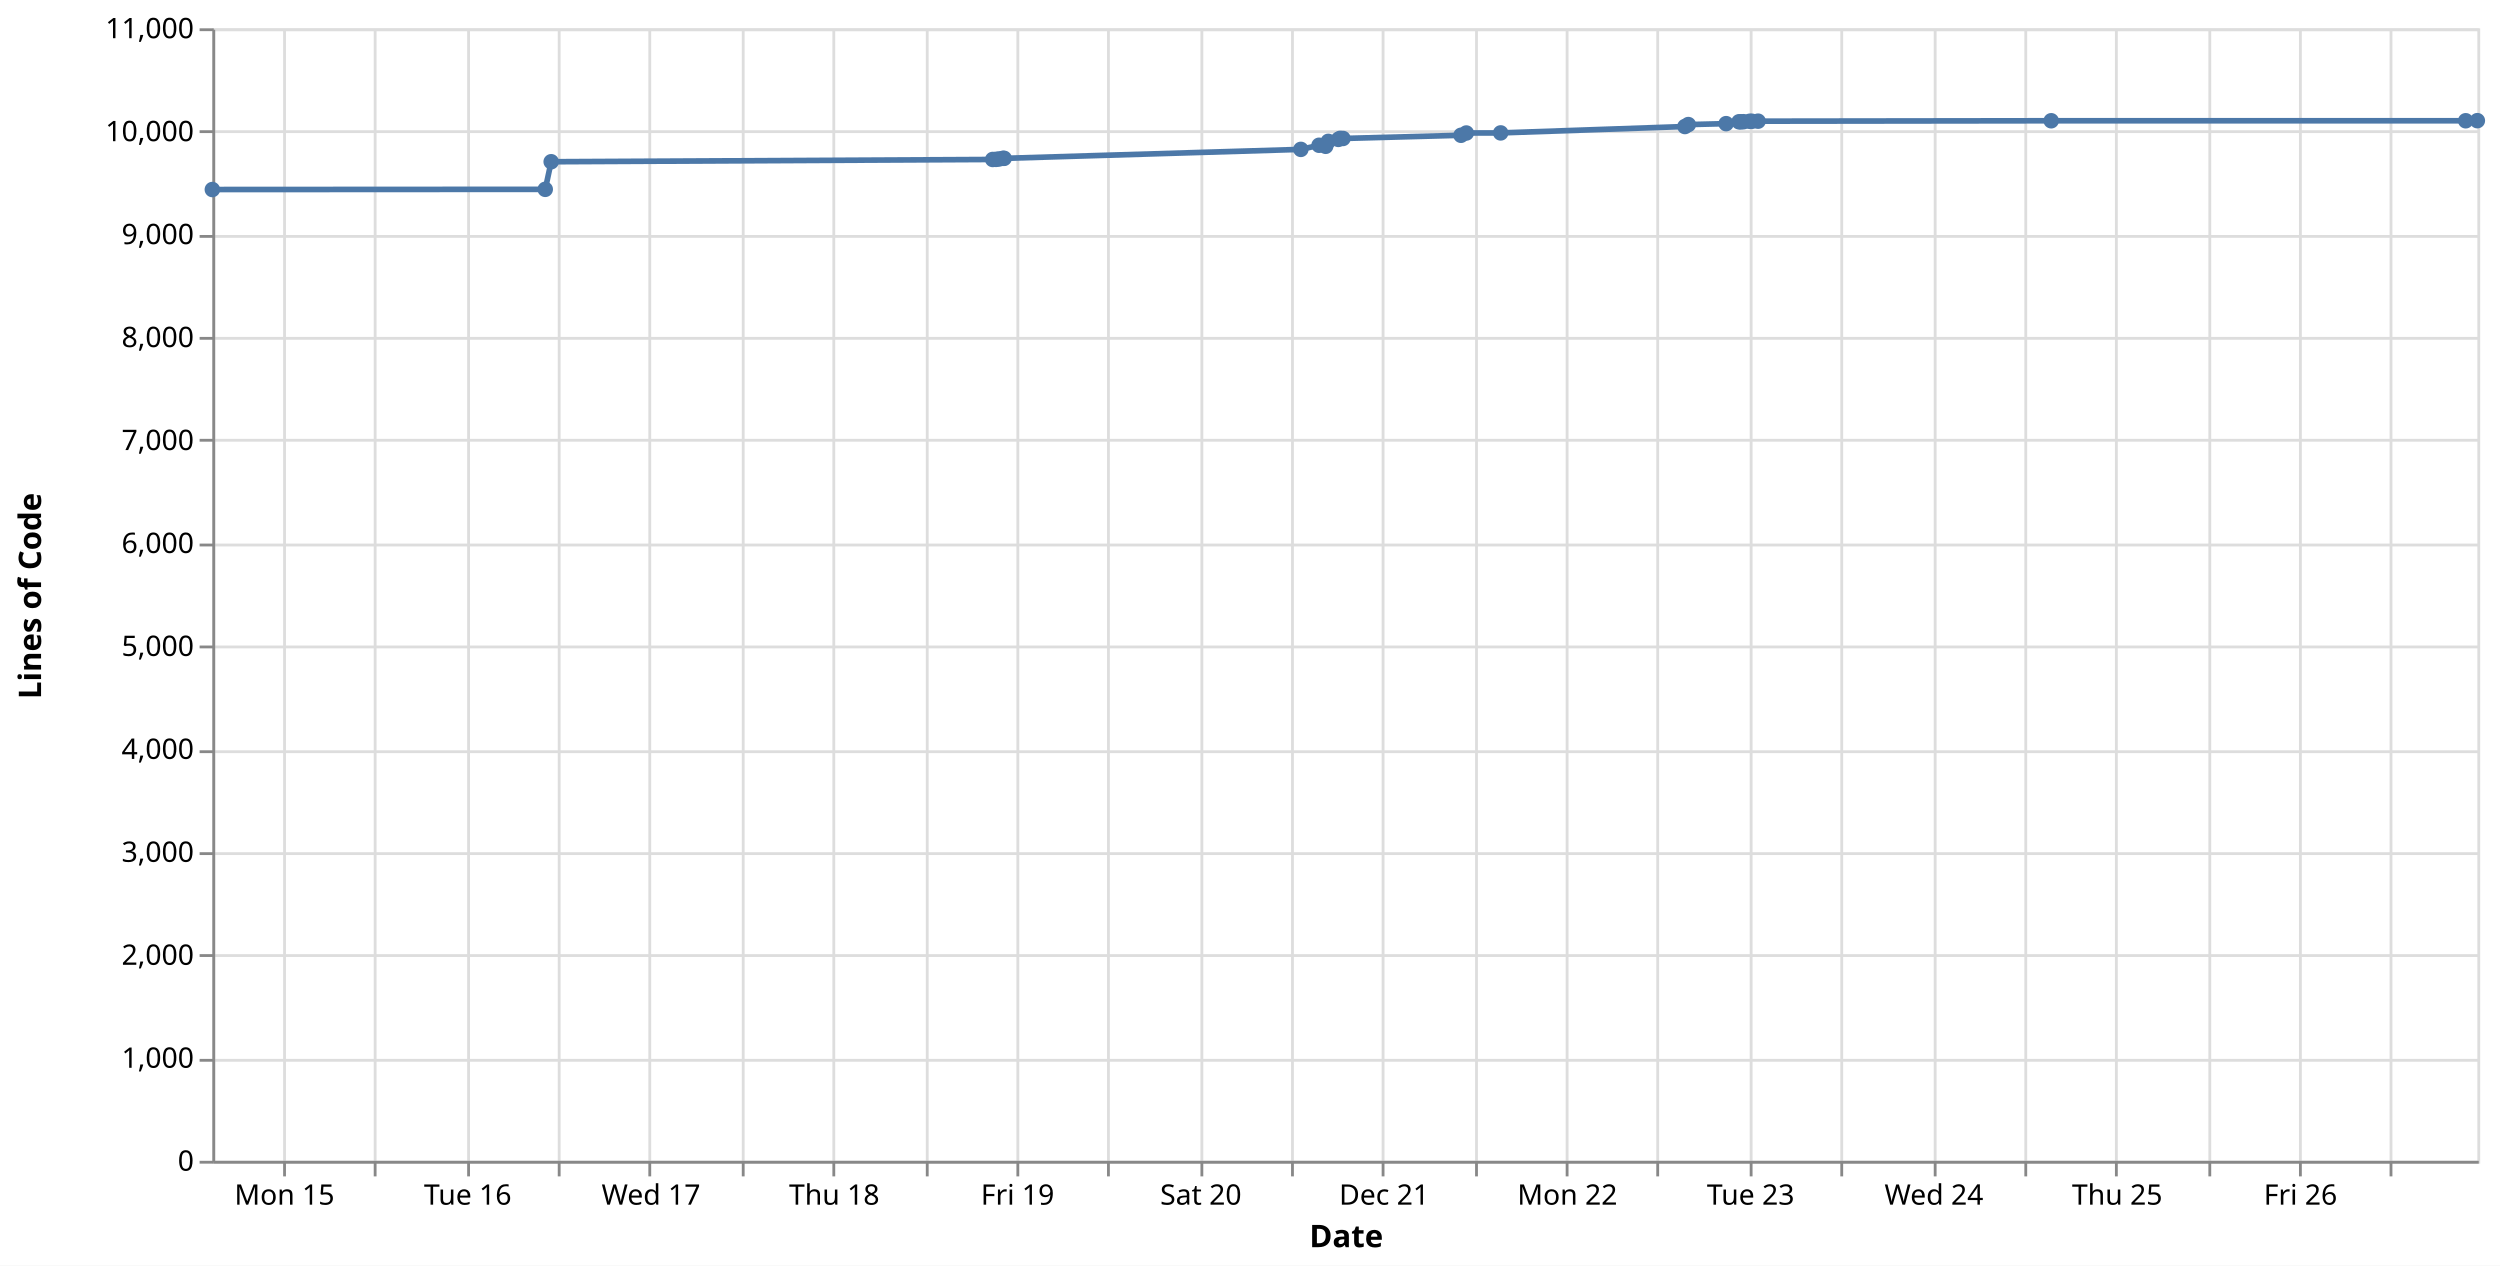
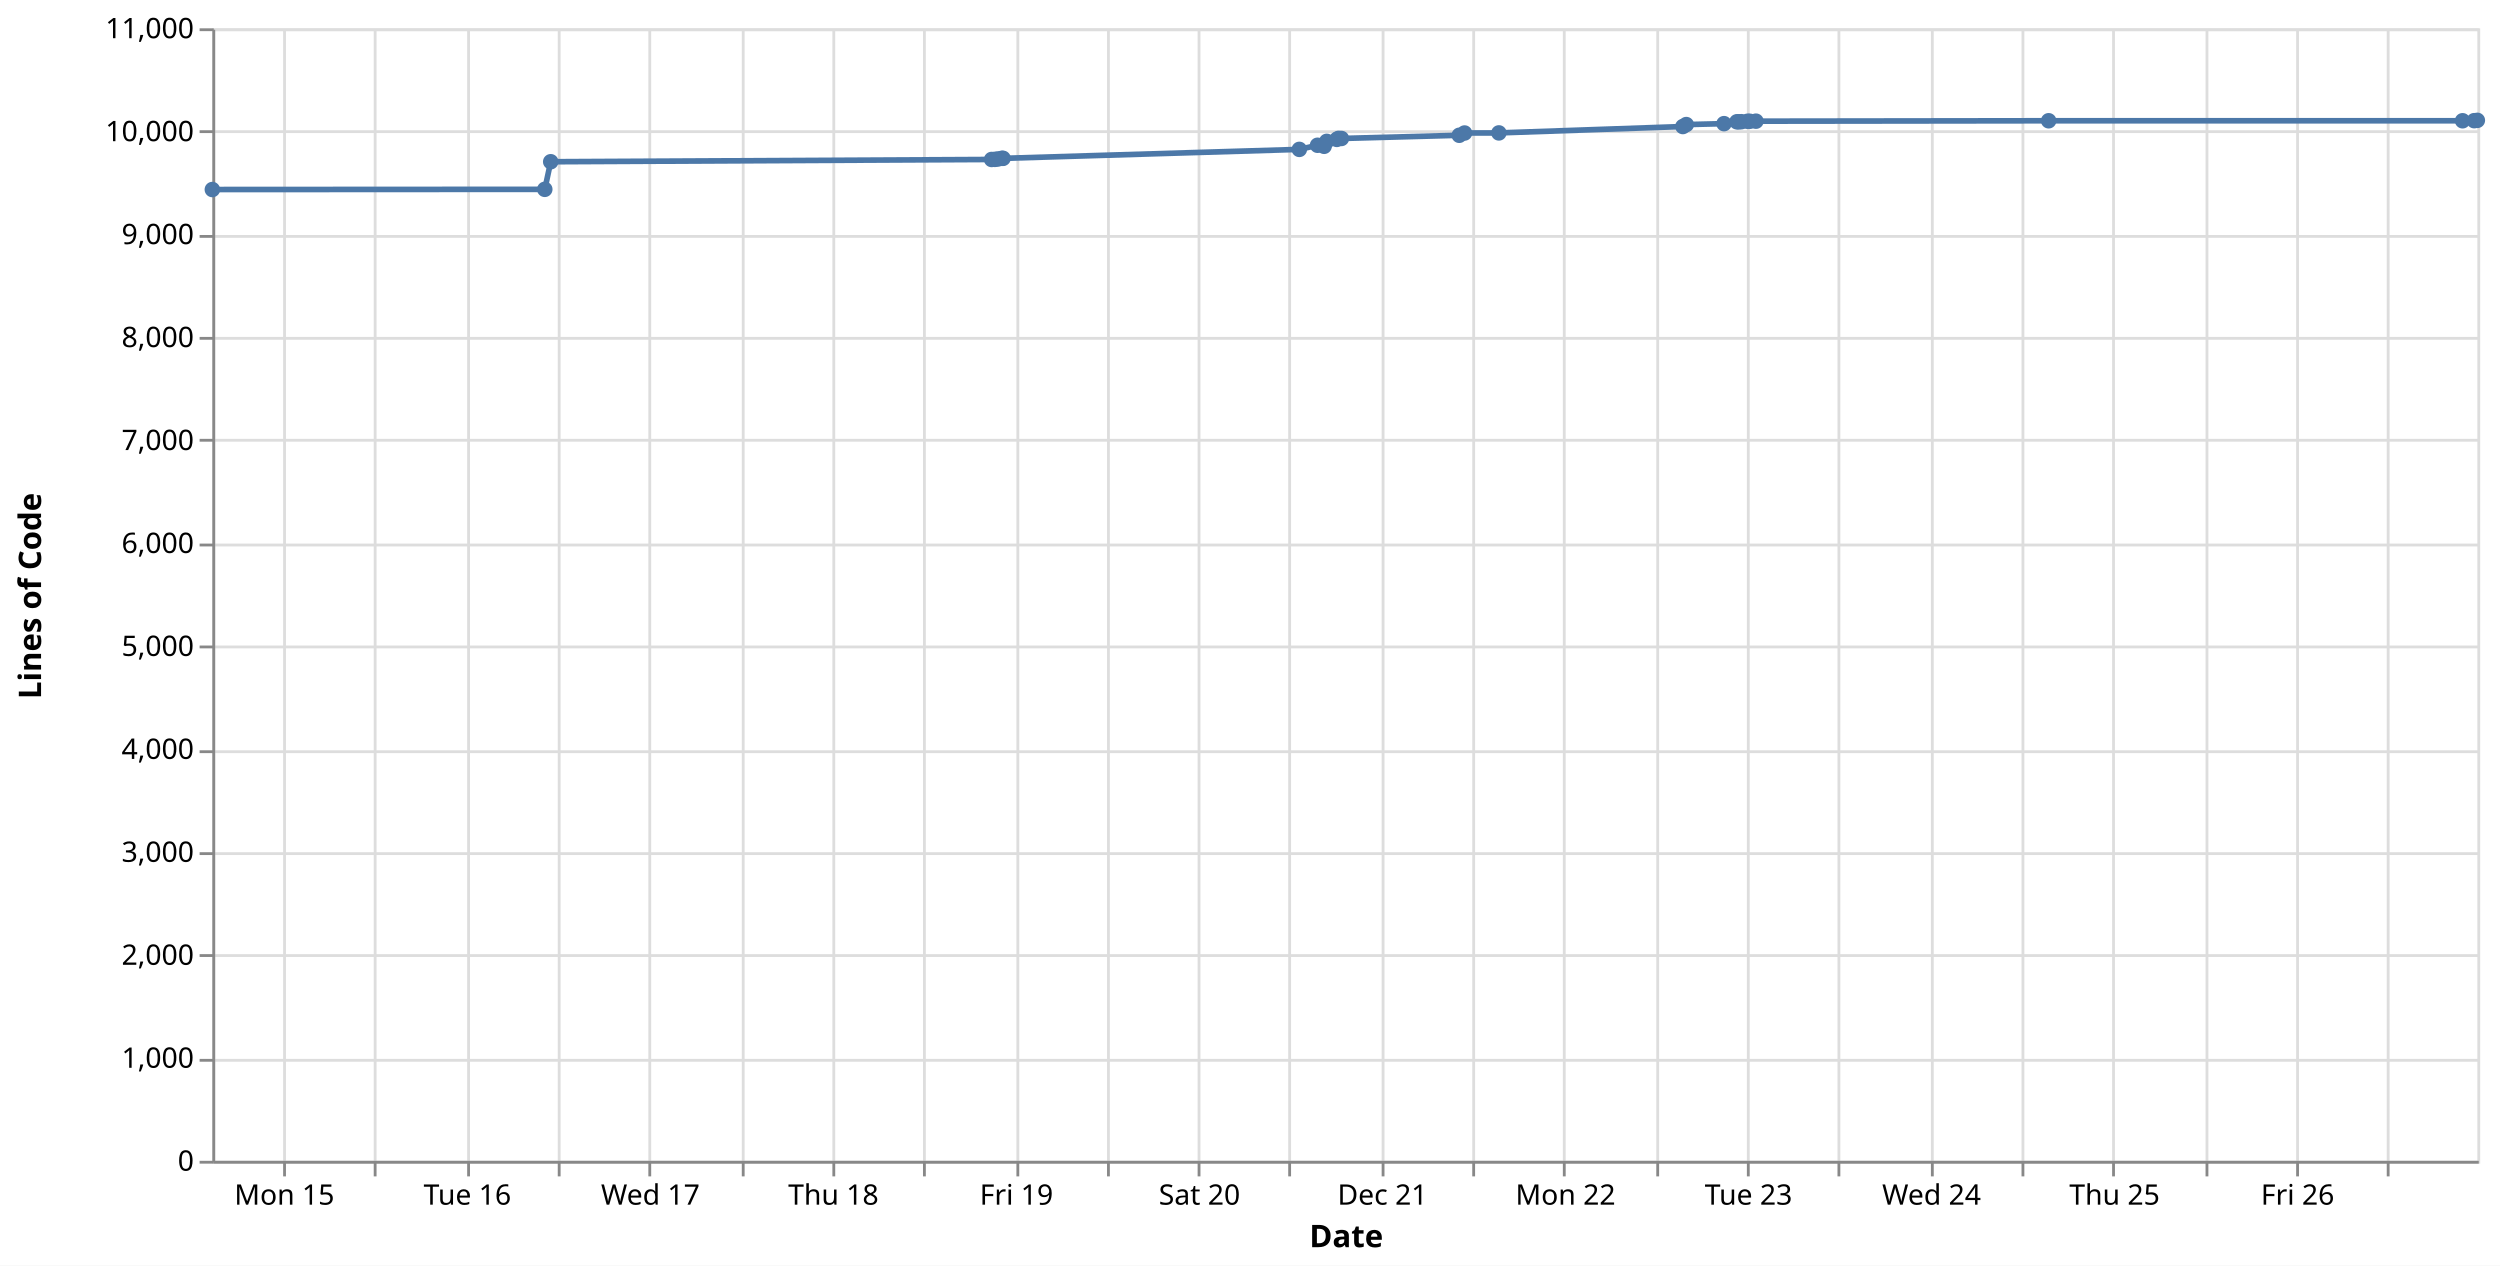
<svg xmlns="http://www.w3.org/2000/svg" version="1.1" class="marks" width="883" height="447" viewBox="0 0 883 447">
  <rect width="883" height="447" fill="white" />
  <g fill="none" stroke-miterlimit="10" transform="translate(75,10)">
    <g class="mark-group role-frame root" role="graphics-object" aria-roledescription="group mark container">
      <g transform="translate(0,0)">
        <path class="background" aria-hidden="true" d="M0.5,0.5h800v400h-800Z" stroke="#ddd" />
        <g>
          <g class="mark-group role-axis" aria-hidden="true">
            <g transform="translate(0.5,400.5)">
              <path class="background" aria-hidden="true" d="M0,0h0v0h0Z" pointer-events="none" />
              <g>
                <g class="mark-rule role-axis-grid" pointer-events="none">
                  <line transform="translate(25,-400)" x2="0" y2="400" stroke="#ddd" stroke-width="1" opacity="1" />
                  <line transform="translate(57,-400)" x2="0" y2="400" stroke="#ddd" stroke-width="1" opacity="1" />
                  <line transform="translate(90,-400)" x2="0" y2="400" stroke="#ddd" stroke-width="1" opacity="1" />
                  <line transform="translate(122,-400)" x2="0" y2="400" stroke="#ddd" stroke-width="1" opacity="1" />
                  <line transform="translate(154,-400)" x2="0" y2="400" stroke="#ddd" stroke-width="1" opacity="1" />
                  <line transform="translate(187,-400)" x2="0" y2="400" stroke="#ddd" stroke-width="1" opacity="1" />
                  <line transform="translate(219,-400)" x2="0" y2="400" stroke="#ddd" stroke-width="1" opacity="1" />
-                   <line transform="translate(252,-400)" x2="0" y2="400" stroke="#ddd" stroke-width="1" opacity="1" />
+                   <line transform="translate(251,-400)" x2="0" y2="400" stroke="#ddd" stroke-width="1" opacity="1" />
                  <line transform="translate(284,-400)" x2="0" y2="400" stroke="#ddd" stroke-width="1" opacity="1" />
                  <line transform="translate(316,-400)" x2="0" y2="400" stroke="#ddd" stroke-width="1" opacity="1" />
-                   <line transform="translate(349,-400)" x2="0" y2="400" stroke="#ddd" stroke-width="1" opacity="1" />
-                   <line transform="translate(381,-400)" x2="0" y2="400" stroke="#ddd" stroke-width="1" opacity="1" />
+                   <line transform="translate(348,-400)" x2="0" y2="400" stroke="#ddd" stroke-width="1" opacity="1" />
+                   <line transform="translate(380,-400)" x2="0" y2="400" stroke="#ddd" stroke-width="1" opacity="1" />
                  <line transform="translate(413,-400)" x2="0" y2="400" stroke="#ddd" stroke-width="1" opacity="1" />
-                   <line transform="translate(446,-400)" x2="0" y2="400" stroke="#ddd" stroke-width="1" opacity="1" />
-                   <line transform="translate(478,-400)" x2="0" y2="400" stroke="#ddd" stroke-width="1" opacity="1" />
+                   <line transform="translate(445,-400)" x2="0" y2="400" stroke="#ddd" stroke-width="1" opacity="1" />
+                   <line transform="translate(477,-400)" x2="0" y2="400" stroke="#ddd" stroke-width="1" opacity="1" />
                  <line transform="translate(510,-400)" x2="0" y2="400" stroke="#ddd" stroke-width="1" opacity="1" />
-                   <line transform="translate(543,-400)" x2="0" y2="400" stroke="#ddd" stroke-width="1" opacity="1" />
-                   <line transform="translate(575,-400)" x2="0" y2="400" stroke="#ddd" stroke-width="1" opacity="1" />
-                   <line transform="translate(608,-400)" x2="0" y2="400" stroke="#ddd" stroke-width="1" opacity="1" />
-                   <line transform="translate(640,-400)" x2="0" y2="400" stroke="#ddd" stroke-width="1" opacity="1" />
-                   <line transform="translate(672,-400)" x2="0" y2="400" stroke="#ddd" stroke-width="1" opacity="1" />
-                   <line transform="translate(705,-400)" x2="0" y2="400" stroke="#ddd" stroke-width="1" opacity="1" />
-                   <line transform="translate(737,-400)" x2="0" y2="400" stroke="#ddd" stroke-width="1" opacity="1" />
-                   <line transform="translate(769,-400)" x2="0" y2="400" stroke="#ddd" stroke-width="1" opacity="1" />
+                   <line transform="translate(542,-400)" x2="0" y2="400" stroke="#ddd" stroke-width="1" opacity="1" />
+                   <line transform="translate(574,-400)" x2="0" y2="400" stroke="#ddd" stroke-width="1" opacity="1" />
+                   <line transform="translate(607,-400)" x2="0" y2="400" stroke="#ddd" stroke-width="1" opacity="1" />
+                   <line transform="translate(639,-400)" x2="0" y2="400" stroke="#ddd" stroke-width="1" opacity="1" />
+                   <line transform="translate(671,-400)" x2="0" y2="400" stroke="#ddd" stroke-width="1" opacity="1" />
+                   <line transform="translate(704,-400)" x2="0" y2="400" stroke="#ddd" stroke-width="1" opacity="1" />
+                   <line transform="translate(736,-400)" x2="0" y2="400" stroke="#ddd" stroke-width="1" opacity="1" />
+                   <line transform="translate(768,-400)" x2="0" y2="400" stroke="#ddd" stroke-width="1" opacity="1" />
                </g>
              </g>
              <path class="foreground" aria-hidden="true" d="" pointer-events="none" display="none" />
            </g>
          </g>
          <g class="mark-group role-axis" aria-hidden="true">
            <g transform="translate(0.5,0.5)">
              <path class="background" aria-hidden="true" d="M0,0h0v0h0Z" pointer-events="none" />
              <g>
                <g class="mark-rule role-axis-grid" pointer-events="none">
                  <line transform="translate(0,400)" x2="800" y2="0" stroke="#ddd" stroke-width="1" opacity="1" />
                  <line transform="translate(0,364)" x2="800" y2="0" stroke="#ddd" stroke-width="1" opacity="1" />
                  <line transform="translate(0,327)" x2="800" y2="0" stroke="#ddd" stroke-width="1" opacity="1" />
                  <line transform="translate(0,291)" x2="800" y2="0" stroke="#ddd" stroke-width="1" opacity="1" />
                  <line transform="translate(0,255)" x2="800" y2="0" stroke="#ddd" stroke-width="1" opacity="1" />
                  <line transform="translate(0,218)" x2="800" y2="0" stroke="#ddd" stroke-width="1" opacity="1" />
                  <line transform="translate(0,182)" x2="800" y2="0" stroke="#ddd" stroke-width="1" opacity="1" />
                  <line transform="translate(0,145)" x2="800" y2="0" stroke="#ddd" stroke-width="1" opacity="1" />
                  <line transform="translate(0,109)" x2="800" y2="0" stroke="#ddd" stroke-width="1" opacity="1" />
                  <line transform="translate(0,73)" x2="800" y2="0" stroke="#ddd" stroke-width="1" opacity="1" />
                  <line transform="translate(0,36)" x2="800" y2="0" stroke="#ddd" stroke-width="1" opacity="1" />
                  <line transform="translate(0,0)" x2="800" y2="0" stroke="#ddd" stroke-width="1" opacity="1" />
                </g>
              </g>
              <path class="foreground" aria-hidden="true" d="" pointer-events="none" display="none" />
            </g>
          </g>
-           <g class="mark-group role-axis" role="graphics-symbol" aria-roledescription="axis" aria-label="X-axis titled 'Date' for a time scale with values from Sunday, 14 December 2025, 2:44:26 PM to Friday, 26 December 2025, 11:20:47 PM">
+           <g class="mark-group role-axis" role="graphics-symbol" aria-roledescription="axis" aria-label="X-axis titled 'Date' for a time scale with values from Sunday, 14 December 2025, 2:44:26 PM to Friday, 26 December 2025, 11:45:29 PM">
            <g transform="translate(0.5,400.5)">
              <path class="background" aria-hidden="true" d="M0,0h0v0h0Z" pointer-events="none" />
              <g>
                <g class="mark-rule role-axis-tick" pointer-events="none">
                  <line transform="translate(25,0)" x2="0" y2="5" stroke="#888" stroke-width="1" opacity="1" />
                  <line transform="translate(57,0)" x2="0" y2="5" stroke="#888" stroke-width="1" opacity="1" />
                  <line transform="translate(90,0)" x2="0" y2="5" stroke="#888" stroke-width="1" opacity="1" />
                  <line transform="translate(122,0)" x2="0" y2="5" stroke="#888" stroke-width="1" opacity="1" />
                  <line transform="translate(154,0)" x2="0" y2="5" stroke="#888" stroke-width="1" opacity="1" />
                  <line transform="translate(187,0)" x2="0" y2="5" stroke="#888" stroke-width="1" opacity="1" />
                  <line transform="translate(219,0)" x2="0" y2="5" stroke="#888" stroke-width="1" opacity="1" />
-                   <line transform="translate(252,0)" x2="0" y2="5" stroke="#888" stroke-width="1" opacity="1" />
+                   <line transform="translate(251,0)" x2="0" y2="5" stroke="#888" stroke-width="1" opacity="1" />
                  <line transform="translate(284,0)" x2="0" y2="5" stroke="#888" stroke-width="1" opacity="1" />
                  <line transform="translate(316,0)" x2="0" y2="5" stroke="#888" stroke-width="1" opacity="1" />
-                   <line transform="translate(349,0)" x2="0" y2="5" stroke="#888" stroke-width="1" opacity="1" />
-                   <line transform="translate(381,0)" x2="0" y2="5" stroke="#888" stroke-width="1" opacity="1" />
+                   <line transform="translate(348,0)" x2="0" y2="5" stroke="#888" stroke-width="1" opacity="1" />
+                   <line transform="translate(380,0)" x2="0" y2="5" stroke="#888" stroke-width="1" opacity="1" />
                  <line transform="translate(413,0)" x2="0" y2="5" stroke="#888" stroke-width="1" opacity="1" />
-                   <line transform="translate(446,0)" x2="0" y2="5" stroke="#888" stroke-width="1" opacity="1" />
-                   <line transform="translate(478,0)" x2="0" y2="5" stroke="#888" stroke-width="1" opacity="1" />
+                   <line transform="translate(445,0)" x2="0" y2="5" stroke="#888" stroke-width="1" opacity="1" />
+                   <line transform="translate(477,0)" x2="0" y2="5" stroke="#888" stroke-width="1" opacity="1" />
                  <line transform="translate(510,0)" x2="0" y2="5" stroke="#888" stroke-width="1" opacity="1" />
-                   <line transform="translate(543,0)" x2="0" y2="5" stroke="#888" stroke-width="1" opacity="1" />
-                   <line transform="translate(575,0)" x2="0" y2="5" stroke="#888" stroke-width="1" opacity="1" />
-                   <line transform="translate(608,0)" x2="0" y2="5" stroke="#888" stroke-width="1" opacity="1" />
-                   <line transform="translate(640,0)" x2="0" y2="5" stroke="#888" stroke-width="1" opacity="1" />
-                   <line transform="translate(672,0)" x2="0" y2="5" stroke="#888" stroke-width="1" opacity="1" />
-                   <line transform="translate(705,0)" x2="0" y2="5" stroke="#888" stroke-width="1" opacity="1" />
-                   <line transform="translate(737,0)" x2="0" y2="5" stroke="#888" stroke-width="1" opacity="1" />
-                   <line transform="translate(769,0)" x2="0" y2="5" stroke="#888" stroke-width="1" opacity="1" />
+                   <line transform="translate(542,0)" x2="0" y2="5" stroke="#888" stroke-width="1" opacity="1" />
+                   <line transform="translate(574,0)" x2="0" y2="5" stroke="#888" stroke-width="1" opacity="1" />
+                   <line transform="translate(607,0)" x2="0" y2="5" stroke="#888" stroke-width="1" opacity="1" />
+                   <line transform="translate(639,0)" x2="0" y2="5" stroke="#888" stroke-width="1" opacity="1" />
+                   <line transform="translate(671,0)" x2="0" y2="5" stroke="#888" stroke-width="1" opacity="1" />
+                   <line transform="translate(704,0)" x2="0" y2="5" stroke="#888" stroke-width="1" opacity="1" />
+                   <line transform="translate(736,0)" x2="0" y2="5" stroke="#888" stroke-width="1" opacity="1" />
+                   <line transform="translate(768,0)" x2="0" y2="5" stroke="#888" stroke-width="1" opacity="1" />
                </g>
                <g class="mark-text role-axis-label" pointer-events="none">
-                   <text text-anchor="middle" transform="translate(24.97441,15)" font-family="sans-serif" font-size="10px" fill="#000" opacity="1">Mon 15</text>
-                   <text text-anchor="middle" transform="translate(57.3406,15)" font-family="sans-serif" font-size="10px" fill="#000" opacity="0">12 PM</text>
-                   <text text-anchor="middle" transform="translate(89.70678,15)" font-family="sans-serif" font-size="10px" fill="#000" opacity="1">Tue 16</text>
-                   <text text-anchor="middle" transform="translate(122.073,15)" font-family="sans-serif" font-size="10px" fill="#000" opacity="0">12 PM</text>
-                   <text text-anchor="middle" transform="translate(154.4392,15)" font-family="sans-serif" font-size="10px" fill="#000" opacity="1">Wed 17</text>
-                   <text text-anchor="middle" transform="translate(186.8053,15)" font-family="sans-serif" font-size="10px" fill="#000" opacity="0">12 PM</text>
-                   <text text-anchor="middle" transform="translate(219.1715,15)" font-family="sans-serif" font-size="10px" fill="#000" opacity="1">Thu 18</text>
-                   <text text-anchor="middle" transform="translate(251.5377,15)" font-family="sans-serif" font-size="10px" fill="#000" opacity="0">12 PM</text>
-                   <text text-anchor="middle" transform="translate(283.9039,15)" font-family="sans-serif" font-size="10px" fill="#000" opacity="1">Fri 19</text>
-                   <text text-anchor="middle" transform="translate(316.2701,15)" font-family="sans-serif" font-size="10px" fill="#000" opacity="0">12 PM</text>
-                   <text text-anchor="middle" transform="translate(348.6363,15)" font-family="sans-serif" font-size="10px" fill="#000" opacity="1">Sat 20</text>
-                   <text text-anchor="middle" transform="translate(381.0025,15)" font-family="sans-serif" font-size="10px" fill="#000" opacity="0">12 PM</text>
-                   <text text-anchor="middle" transform="translate(413.3687,15)" font-family="sans-serif" font-size="10px" fill="#000" opacity="1">Dec 21</text>
-                   <text text-anchor="middle" transform="translate(445.7348,15)" font-family="sans-serif" font-size="10px" fill="#000" opacity="0">12 PM</text>
-                   <text text-anchor="middle" transform="translate(478.101,15)" font-family="sans-serif" font-size="10px" fill="#000" opacity="1">Mon 22</text>
-                   <text text-anchor="middle" transform="translate(510.4672,15)" font-family="sans-serif" font-size="10px" fill="#000" opacity="0">12 PM</text>
-                   <text text-anchor="middle" transform="translate(542.8334,15)" font-family="sans-serif" font-size="10px" fill="#000" opacity="1">Tue 23</text>
-                   <text text-anchor="middle" transform="translate(575.1996,15)" font-family="sans-serif" font-size="10px" fill="#000" opacity="0">12 PM</text>
-                   <text text-anchor="middle" transform="translate(607.5658,15)" font-family="sans-serif" font-size="10px" fill="#000" opacity="1">Wed 24</text>
-                   <text text-anchor="middle" transform="translate(639.932,15)" font-family="sans-serif" font-size="10px" fill="#000" opacity="0">12 PM</text>
-                   <text text-anchor="middle" transform="translate(672.2982,15)" font-family="sans-serif" font-size="10px" fill="#000" opacity="1">Thu 25</text>
-                   <text text-anchor="middle" transform="translate(704.6643,15)" font-family="sans-serif" font-size="10px" fill="#000" opacity="0">12 PM</text>
-                   <text text-anchor="middle" transform="translate(737.0305,15)" font-family="sans-serif" font-size="10px" fill="#000" opacity="1">Fri 26</text>
-                   <text text-anchor="middle" transform="translate(769.3967,15)" font-family="sans-serif" font-size="10px" fill="#000" opacity="0">12 PM</text>
+                   <text text-anchor="middle" transform="translate(24.93979,15)" font-family="sans-serif" font-size="10px" fill="#000" opacity="1">Mon 15</text>
+                   <text text-anchor="middle" transform="translate(57.26112,15)" font-family="sans-serif" font-size="10px" fill="#000" opacity="0">12 PM</text>
+                   <text text-anchor="middle" transform="translate(89.58245,15)" font-family="sans-serif" font-size="10px" fill="#000" opacity="1">Tue 16</text>
+                   <text text-anchor="middle" transform="translate(121.9038,15)" font-family="sans-serif" font-size="10px" fill="#000" opacity="0">12 PM</text>
+                   <text text-anchor="middle" transform="translate(154.2251,15)" font-family="sans-serif" font-size="10px" fill="#000" opacity="1">Wed 17</text>
+                   <text text-anchor="middle" transform="translate(186.5464,15)" font-family="sans-serif" font-size="10px" fill="#000" opacity="0">12 PM</text>
+                   <text text-anchor="middle" transform="translate(218.8678,15)" font-family="sans-serif" font-size="10px" fill="#000" opacity="1">Thu 18</text>
+                   <text text-anchor="middle" transform="translate(251.1891,15)" font-family="sans-serif" font-size="10px" fill="#000" opacity="0">12 PM</text>
+                   <text text-anchor="middle" transform="translate(283.5104,15)" font-family="sans-serif" font-size="10px" fill="#000" opacity="1">Fri 19</text>
+                   <text text-anchor="middle" transform="translate(315.8317,15)" font-family="sans-serif" font-size="10px" fill="#000" opacity="0">12 PM</text>
+                   <text text-anchor="middle" transform="translate(348.1531,15)" font-family="sans-serif" font-size="10px" fill="#000" opacity="1">Sat 20</text>
+                   <text text-anchor="middle" transform="translate(380.4744,15)" font-family="sans-serif" font-size="10px" fill="#000" opacity="0">12 PM</text>
+                   <text text-anchor="middle" transform="translate(412.7957,15)" font-family="sans-serif" font-size="10px" fill="#000" opacity="1">Dec 21</text>
+                   <text text-anchor="middle" transform="translate(445.1171,15)" font-family="sans-serif" font-size="10px" fill="#000" opacity="0">12 PM</text>
+                   <text text-anchor="middle" transform="translate(477.4384,15)" font-family="sans-serif" font-size="10px" fill="#000" opacity="1">Mon 22</text>
+                   <text text-anchor="middle" transform="translate(509.7597,15)" font-family="sans-serif" font-size="10px" fill="#000" opacity="0">12 PM</text>
+                   <text text-anchor="middle" transform="translate(542.081,15)" font-family="sans-serif" font-size="10px" fill="#000" opacity="1">Tue 23</text>
+                   <text text-anchor="middle" transform="translate(574.4024,15)" font-family="sans-serif" font-size="10px" fill="#000" opacity="0">12 PM</text>
+                   <text text-anchor="middle" transform="translate(606.7237,15)" font-family="sans-serif" font-size="10px" fill="#000" opacity="1">Wed 24</text>
+                   <text text-anchor="middle" transform="translate(639.045,15)" font-family="sans-serif" font-size="10px" fill="#000" opacity="0">12 PM</text>
+                   <text text-anchor="middle" transform="translate(671.3664,15)" font-family="sans-serif" font-size="10px" fill="#000" opacity="1">Thu 25</text>
+                   <text text-anchor="middle" transform="translate(703.6877,15)" font-family="sans-serif" font-size="10px" fill="#000" opacity="0">12 PM</text>
+                   <text text-anchor="middle" transform="translate(736.009,15)" font-family="sans-serif" font-size="10px" fill="#000" opacity="1">Fri 26</text>
+                   <text text-anchor="middle" transform="translate(768.3303,15)" font-family="sans-serif" font-size="10px" fill="#000" opacity="0">12 PM</text>
                </g>
                <g class="mark-rule role-axis-domain" pointer-events="none">
                  <line transform="translate(0,0)" x2="800" y2="0" stroke="#888" stroke-width="1" opacity="1" />
                </g>
                <g class="mark-text role-axis-title" pointer-events="none">
                  <text text-anchor="middle" transform="translate(400,30)" font-family="sans-serif" font-size="11px" font-weight="bold" fill="#000" opacity="1">Date</text>
                </g>
              </g>
              <path class="foreground" aria-hidden="true" d="" pointer-events="none" display="none" />
            </g>
          </g>
          <g class="mark-group role-axis" role="graphics-symbol" aria-roledescription="axis" aria-label="Y-axis titled 'Lines of Code' for a linear scale with values from 0 to 11,000">
            <g transform="translate(0.5,0.5)">
              <path class="background" aria-hidden="true" d="M0,0h0v0h0Z" pointer-events="none" />
              <g>
                <g class="mark-rule role-axis-tick" pointer-events="none">
                  <line transform="translate(0,400)" x2="-5" y2="0" stroke="#888" stroke-width="1" opacity="1" />
                  <line transform="translate(0,364)" x2="-5" y2="0" stroke="#888" stroke-width="1" opacity="1" />
                  <line transform="translate(0,327)" x2="-5" y2="0" stroke="#888" stroke-width="1" opacity="1" />
                  <line transform="translate(0,291)" x2="-5" y2="0" stroke="#888" stroke-width="1" opacity="1" />
                  <line transform="translate(0,255)" x2="-5" y2="0" stroke="#888" stroke-width="1" opacity="1" />
                  <line transform="translate(0,218)" x2="-5" y2="0" stroke="#888" stroke-width="1" opacity="1" />
                  <line transform="translate(0,182)" x2="-5" y2="0" stroke="#888" stroke-width="1" opacity="1" />
                  <line transform="translate(0,145)" x2="-5" y2="0" stroke="#888" stroke-width="1" opacity="1" />
                  <line transform="translate(0,109)" x2="-5" y2="0" stroke="#888" stroke-width="1" opacity="1" />
                  <line transform="translate(0,73)" x2="-5" y2="0" stroke="#888" stroke-width="1" opacity="1" />
                  <line transform="translate(0,36)" x2="-5" y2="0" stroke="#888" stroke-width="1" opacity="1" />
                  <line transform="translate(0,0)" x2="-5" y2="0" stroke="#888" stroke-width="1" opacity="1" />
                </g>
                <g class="mark-text role-axis-label" pointer-events="none">
                  <text text-anchor="end" transform="translate(-7,403)" font-family="sans-serif" font-size="10px" fill="#000" opacity="1">0</text>
                  <text text-anchor="end" transform="translate(-7,366.6364)" font-family="sans-serif" font-size="10px" fill="#000" opacity="1">1,000</text>
                  <text text-anchor="end" transform="translate(-7,330.2727)" font-family="sans-serif" font-size="10px" fill="#000" opacity="1">2,000</text>
                  <text text-anchor="end" transform="translate(-7,293.9091)" font-family="sans-serif" font-size="10px" fill="#000" opacity="1">3,000</text>
                  <text text-anchor="end" transform="translate(-7,257.5455)" font-family="sans-serif" font-size="10px" fill="#000" opacity="1">4,000</text>
                  <text text-anchor="end" transform="translate(-7,221.1818)" font-family="sans-serif" font-size="10px" fill="#000" opacity="1">5,000</text>
                  <text text-anchor="end" transform="translate(-7,184.8182)" font-family="sans-serif" font-size="10px" fill="#000" opacity="1">6,000</text>
                  <text text-anchor="end" transform="translate(-7,148.4545)" font-family="sans-serif" font-size="10px" fill="#000" opacity="1">7,000</text>
                  <text text-anchor="end" transform="translate(-7,112.0909)" font-family="sans-serif" font-size="10px" fill="#000" opacity="1">8,000</text>
                  <text text-anchor="end" transform="translate(-7,75.72727)" font-family="sans-serif" font-size="10px" fill="#000" opacity="1">9,000</text>
                  <text text-anchor="end" transform="translate(-7,39.36364)" font-family="sans-serif" font-size="10px" fill="#000" opacity="1">10,000</text>
                  <text text-anchor="end" transform="translate(-7,3)" font-family="sans-serif" font-size="10px" fill="#000" opacity="1">11,000</text>
                </g>
                <g class="mark-rule role-axis-domain" pointer-events="none">
                  <line transform="translate(0,400)" x2="0" y2="-400" stroke="#888" stroke-width="1" opacity="1" />
                </g>
                <g class="mark-text role-axis-title" pointer-events="none">
                  <text text-anchor="middle" transform="translate(-59,200) rotate(-90) translate(0,-2)" font-family="sans-serif" font-size="11px" font-weight="bold" fill="#000" opacity="1">Lines of Code</text>
                </g>
              </g>
              <path class="foreground" aria-hidden="true" d="" pointer-events="none" display="none" />
            </g>
          </g>
          <g class="mark-line role-mark layer_0_marks" role="graphics-object" aria-roledescription="line mark container">
-             <path aria-label="Date: Dec 14, 2025; Lines of Code: 9434; Version: v4.0.89; LinesOfCode: 9434; Timestamp: Dec 14, 2025" role="graphics-symbol" aria-roledescription="line mark" d="M0,56.945L117.578,56.873L119.677,47.127L275.625,46.327L276.783,46.291L277.887,46.145L279.233,45.927L279.666,45.927L384.458,42.764L390.894,41.309L393.224,41.673L394.151,39.927L397.709,39.236L398.321,38.873L399.34,38.909L441.027,37.782L442.897,36.982L455.039,36.945L520.113,34.691L521.32,34L534.662,33.673L539.22,33.018L539.868,33.018L540.799,32.982L542.992,32.836L543.791,32.836L545.955,32.8L649.482,32.655L795.888,32.655L800,32.618" stroke="#4c78a8" stroke-width="2" />
+             <path aria-label="Date: Dec 14, 2025; Lines of Code: 9434; Version: v4.0.89; LinesOfCode: 9434; Timestamp: Dec 14, 2025" role="graphics-symbol" aria-roledescription="line mark" d="M0,56.945L117.415,56.873L119.511,47.127L275.243,46.327L276.399,46.291L277.502,46.145L278.846,45.927L279.279,45.927L383.925,42.764L390.352,41.309L392.679,41.673L393.605,39.927L397.157,39.236L397.769,38.873L398.787,38.909L440.416,37.782L442.283,36.982L454.408,36.945L519.392,34.691L520.598,34L533.921,33.673L538.473,33.018L539.12,33.018L540.05,32.982L542.24,32.836L543.037,32.836L545.199,32.8L648.582,32.655L794.785,32.655L798.891,32.618L800,32.509" stroke="#4c78a8" stroke-width="2" />
          </g>
          <g class="mark-symbol role-mark layer_1_marks" role="graphics-object" aria-roledescription="symbol mark container">
            <path aria-label="Date: Dec 14, 2025; Lines of Code: 9434; Version: v4.0.89; LinesOfCode: 9434; Timestamp: Dec 14, 2025" role="graphics-symbol" aria-roledescription="point" transform="translate(0,56.94545)" d="M2.739,0A2.739,2.739,0,1,1,-2.739,0A2.739,2.739,0,1,1,2.739,0" fill="#4c78a8" stroke-width="2" opacity="1" />
-             <path aria-label="Date: Dec 16, 2025; Lines of Code: 9436; Version: v4.0.90; LinesOfCode: 9436; Timestamp: Dec 16, 2025" role="graphics-symbol" aria-roledescription="point" transform="translate(117.5784,56.87273)" d="M2.739,0A2.739,2.739,0,1,1,-2.739,0A2.739,2.739,0,1,1,2.739,0" fill="#4c78a8" stroke-width="2" opacity="1" />
-             <path aria-label="Date: Dec 16, 2025; Lines of Code: 9704; Version: v4.0.91; LinesOfCode: 9704; Timestamp: Dec 16, 2025" role="graphics-symbol" aria-roledescription="point" transform="translate(119.677,47.12727)" d="M2.739,0A2.739,2.739,0,1,1,-2.739,0A2.739,2.739,0,1,1,2.739,0" fill="#4c78a8" stroke-width="2" opacity="1" />
-             <path aria-label="Date: Dec 18, 2025; Lines of Code: 9726; Version: v4.0.92; LinesOfCode: 9726; Timestamp: Dec 18, 2025" role="graphics-symbol" aria-roledescription="point" transform="translate(275.6251,46.32727)" d="M2.739,0A2.739,2.739,0,1,1,-2.739,0A2.739,2.739,0,1,1,2.739,0" fill="#4c78a8" stroke-width="2" opacity="1" />
-             <path aria-label="Date: Dec 18, 2025; Lines of Code: 9727; Version: v4.0.93; LinesOfCode: 9727; Timestamp: Dec 18, 2025" role="graphics-symbol" aria-roledescription="point" transform="translate(276.7826,46.29091)" d="M2.739,0A2.739,2.739,0,1,1,-2.739,0A2.739,2.739,0,1,1,2.739,0" fill="#4c78a8" stroke-width="2" opacity="1" />
-             <path aria-label="Date: Dec 18, 2025; Lines of Code: 9731; Version: v4.0.94; LinesOfCode: 9731; Timestamp: Dec 18, 2025" role="graphics-symbol" aria-roledescription="point" transform="translate(277.8869,46.14545)" d="M2.739,0A2.739,2.739,0,1,1,-2.739,0A2.739,2.739,0,1,1,2.739,0" fill="#4c78a8" stroke-width="2" opacity="1" />
-             <path aria-label="Date: Dec 18, 2025; Lines of Code: 9737; Version: v4.0.95; LinesOfCode: 9737; Timestamp: Dec 18, 2025" role="graphics-symbol" aria-roledescription="point" transform="translate(279.2325,45.92727)" d="M2.739,0A2.739,2.739,0,1,1,-2.739,0A2.739,2.739,0,1,1,2.739,0" fill="#4c78a8" stroke-width="2" opacity="1" />
-             <path aria-label="Date: Dec 18, 2025; Lines of Code: 9737; Version: v4.0.96; LinesOfCode: 9737; Timestamp: Dec 18, 2025" role="graphics-symbol" aria-roledescription="point" transform="translate(279.6663,45.92727)" d="M2.739,0A2.739,2.739,0,1,1,-2.739,0A2.739,2.739,0,1,1,2.739,0" fill="#4c78a8" stroke-width="2" opacity="1" />
-             <path aria-label="Date: Dec 20, 2025; Lines of Code: 9824; Version: v4.1.0; LinesOfCode: 9824; Timestamp: Dec 20, 2025" role="graphics-symbol" aria-roledescription="point" transform="translate(384.4579,42.76364)" d="M2.739,0A2.739,2.739,0,1,1,-2.739,0A2.739,2.739,0,1,1,2.739,0" fill="#4c78a8" stroke-width="2" opacity="1" />
-             <path aria-label="Date: Dec 20, 2025; Lines of Code: 9864; Version: v4.1.1; LinesOfCode: 9864; Timestamp: Dec 20, 2025" role="graphics-symbol" aria-roledescription="point" transform="translate(390.8936,41.30909)" d="M2.739,0A2.739,2.739,0,1,1,-2.739,0A2.739,2.739,0,1,1,2.739,0" fill="#4c78a8" stroke-width="2" opacity="1" />
-             <path aria-label="Date: Dec 20, 2025; Lines of Code: 9854; Version: v4.1.2; LinesOfCode: 9854; Timestamp: Dec 20, 2025" role="graphics-symbol" aria-roledescription="point" transform="translate(393.2245,41.67273)" d="M2.739,0A2.739,2.739,0,1,1,-2.739,0A2.739,2.739,0,1,1,2.739,0" fill="#4c78a8" stroke-width="2" opacity="1" />
-             <path aria-label="Date: Dec 20, 2025; Lines of Code: 9902; Version: v4.1.3; LinesOfCode: 9902; Timestamp: Dec 20, 2025" role="graphics-symbol" aria-roledescription="point" transform="translate(394.1512,39.92727)" d="M2.739,0A2.739,2.739,0,1,1,-2.739,0A2.739,2.739,0,1,1,2.739,0" fill="#4c78a8" stroke-width="2" opacity="1" />
-             <path aria-label="Date: Dec 20, 2025; Lines of Code: 9921; Version: v4.1.4; LinesOfCode: 9921; Timestamp: Dec 20, 2025" role="graphics-symbol" aria-roledescription="point" transform="translate(397.7085,39.23636)" d="M2.739,0A2.739,2.739,0,1,1,-2.739,0A2.739,2.739,0,1,1,2.739,0" fill="#4c78a8" stroke-width="2" opacity="1" />
-             <path aria-label="Date: Dec 20, 2025; Lines of Code: 9931; Version: v4.1.5; LinesOfCode: 9931; Timestamp: Dec 20, 2025" role="graphics-symbol" aria-roledescription="point" transform="translate(398.3214,38.87273)" d="M2.739,0A2.739,2.739,0,1,1,-2.739,0A2.739,2.739,0,1,1,2.739,0" fill="#4c78a8" stroke-width="2" opacity="1" />
-             <path aria-label="Date: Dec 20, 2025; Lines of Code: 9930; Version: v4.1.6; LinesOfCode: 9930; Timestamp: Dec 20, 2025" role="graphics-symbol" aria-roledescription="point" transform="translate(399.3403,38.90909)" d="M2.739,0A2.739,2.739,0,1,1,-2.739,0A2.739,2.739,0,1,1,2.739,0" fill="#4c78a8" stroke-width="2" opacity="1" />
-             <path aria-label="Date: Dec 21, 2025; Lines of Code: 9961; Version: v4.1.7; LinesOfCode: 9961; Timestamp: Dec 21, 2025" role="graphics-symbol" aria-roledescription="point" transform="translate(441.0268,37.78182)" d="M2.739,0A2.739,2.739,0,1,1,-2.739,0A2.739,2.739,0,1,1,2.739,0" fill="#4c78a8" stroke-width="2" opacity="1" />
-             <path aria-label="Date: Dec 21, 2025; Lines of Code: 9983; Version: v4.1.8; LinesOfCode: 9983; Timestamp: Dec 21, 2025" role="graphics-symbol" aria-roledescription="point" transform="translate(442.8968,36.98182)" d="M2.739,0A2.739,2.739,0,1,1,-2.739,0A2.739,2.739,0,1,1,2.739,0" fill="#4c78a8" stroke-width="2" opacity="1" />
-             <path aria-label="Date: Dec 21, 2025; Lines of Code: 9984; Version: v4.1.9; LinesOfCode: 9984; Timestamp: Dec 21, 2025" role="graphics-symbol" aria-roledescription="point" transform="translate(455.0386,36.94545)" d="M2.739,0A2.739,2.739,0,1,1,-2.739,0A2.739,2.739,0,1,1,2.739,0" fill="#4c78a8" stroke-width="2" opacity="1" />
-             <path aria-label="Date: Dec 22, 2025; Lines of Code: 10046; Version: v4.2.0; LinesOfCode: 10046; Timestamp: Dec 22, 2025" role="graphics-symbol" aria-roledescription="point" transform="translate(520.1126,34.69091)" d="M2.739,0A2.739,2.739,0,1,1,-2.739,0A2.739,2.739,0,1,1,2.739,0" fill="#4c78a8" stroke-width="2" opacity="1" />
-             <path aria-label="Date: Dec 22, 2025; Lines of Code: 10065; Version: v4.2.1; LinesOfCode: 10065; Timestamp: Dec 22, 2025" role="graphics-symbol" aria-roledescription="point" transform="translate(521.3204,34)" d="M2.739,0A2.739,2.739,0,1,1,-2.739,0A2.739,2.739,0,1,1,2.739,0" fill="#4c78a8" stroke-width="2" opacity="1" />
-             <path aria-label="Date: Dec 22, 2025; Lines of Code: 10074; Version: v4.2.2; LinesOfCode: 10074; Timestamp: Dec 22, 2025" role="graphics-symbol" aria-roledescription="point" transform="translate(534.6624,33.67273)" d="M2.739,0A2.739,2.739,0,1,1,-2.739,0A2.739,2.739,0,1,1,2.739,0" fill="#4c78a8" stroke-width="2" opacity="1" />
-             <path aria-label="Date: Dec 22, 2025; Lines of Code: 10092; Version: v4.2.3; LinesOfCode: 10092; Timestamp: Dec 22, 2025" role="graphics-symbol" aria-roledescription="point" transform="translate(539.2199,33.01818)" d="M2.739,0A2.739,2.739,0,1,1,-2.739,0A2.739,2.739,0,1,1,2.739,0" fill="#4c78a8" stroke-width="2" opacity="1" />
-             <path aria-label="Date: Dec 22, 2025; Lines of Code: 10092; Version: v4.2.4; LinesOfCode: 10092; Timestamp: Dec 22, 2025" role="graphics-symbol" aria-roledescription="point" transform="translate(539.868,33.01818)" d="M2.739,0A2.739,2.739,0,1,1,-2.739,0A2.739,2.739,0,1,1,2.739,0" fill="#4c78a8" stroke-width="2" opacity="1" />
-             <path aria-label="Date: Dec 22, 2025; Lines of Code: 10093; Version: v4.2.5; LinesOfCode: 10093; Timestamp: Dec 22, 2025" role="graphics-symbol" aria-roledescription="point" transform="translate(540.7993,32.98182)" d="M2.739,0A2.739,2.739,0,1,1,-2.739,0A2.739,2.739,0,1,1,2.739,0" fill="#4c78a8" stroke-width="2" opacity="1" />
-             <path aria-label="Date: Dec 23, 2025; Lines of Code: 10097; Version: v4.2.6; LinesOfCode: 10097; Timestamp: Dec 23, 2025" role="graphics-symbol" aria-roledescription="point" transform="translate(542.9922,32.83636)" d="M2.739,0A2.739,2.739,0,1,1,-2.739,0A2.739,2.739,0,1,1,2.739,0" fill="#4c78a8" stroke-width="2" opacity="1" />
-             <path aria-label="Date: Dec 23, 2025; Lines of Code: 10097; Version: v4.2.7; LinesOfCode: 10097; Timestamp: Dec 23, 2025" role="graphics-symbol" aria-roledescription="point" transform="translate(543.7909,32.83636)" d="M2.739,0A2.739,2.739,0,1,1,-2.739,0A2.739,2.739,0,1,1,2.739,0" fill="#4c78a8" stroke-width="2" opacity="1" />
-             <path aria-label="Date: Dec 23, 2025; Lines of Code: 10098; Version: v4.2.8; LinesOfCode: 10098; Timestamp: Dec 23, 2025" role="graphics-symbol" aria-roledescription="point" transform="translate(545.9554,32.8)" d="M2.739,0A2.739,2.739,0,1,1,-2.739,0A2.739,2.739,0,1,1,2.739,0" fill="#4c78a8" stroke-width="2" opacity="1" />
-             <path aria-label="Date: Dec 24, 2025; Lines of Code: 10102; Version: v4.2.9; LinesOfCode: 10102; Timestamp: Dec 24, 2025" role="graphics-symbol" aria-roledescription="point" transform="translate(649.4822,32.65455)" d="M2.739,0A2.739,2.739,0,1,1,-2.739,0A2.739,2.739,0,1,1,2.739,0" fill="#4c78a8" stroke-width="2" opacity="1" />
-             <path aria-label="Date: Dec 26, 2025; Lines of Code: 10102; Version: v4.2.10; LinesOfCode: 10102; Timestamp: Dec 26, 2025" role="graphics-symbol" aria-roledescription="point" transform="translate(795.8883,32.65455)" d="M2.739,0A2.739,2.739,0,1,1,-2.739,0A2.739,2.739,0,1,1,2.739,0" fill="#4c78a8" stroke-width="2" opacity="1" />
-             <path aria-label="Date: Dec 26, 2025; Lines of Code: 10103; Version: v4.2.11; LinesOfCode: 10103; Timestamp: Dec 26, 2025" role="graphics-symbol" aria-roledescription="point" transform="translate(800,32.61818)" d="M2.739,0A2.739,2.739,0,1,1,-2.739,0A2.739,2.739,0,1,1,2.739,0" fill="#4c78a8" stroke-width="2" opacity="1" />
+             <path aria-label="Date: Dec 16, 2025; Lines of Code: 9436; Version: v4.0.90; LinesOfCode: 9436; Timestamp: Dec 16, 2025" role="graphics-symbol" aria-roledescription="point" transform="translate(117.4155,56.87273)" d="M2.739,0A2.739,2.739,0,1,1,-2.739,0A2.739,2.739,0,1,1,2.739,0" fill="#4c78a8" stroke-width="2" opacity="1" />
+             <path aria-label="Date: Dec 16, 2025; Lines of Code: 9704; Version: v4.0.91; LinesOfCode: 9704; Timestamp: Dec 16, 2025" role="graphics-symbol" aria-roledescription="point" transform="translate(119.5111,47.12727)" d="M2.739,0A2.739,2.739,0,1,1,-2.739,0A2.739,2.739,0,1,1,2.739,0" fill="#4c78a8" stroke-width="2" opacity="1" />
+             <path aria-label="Date: Dec 18, 2025; Lines of Code: 9726; Version: v4.0.92; LinesOfCode: 9726; Timestamp: Dec 18, 2025" role="graphics-symbol" aria-roledescription="point" transform="translate(275.243,46.32727)" d="M2.739,0A2.739,2.739,0,1,1,-2.739,0A2.739,2.739,0,1,1,2.739,0" fill="#4c78a8" stroke-width="2" opacity="1" />
+             <path aria-label="Date: Dec 18, 2025; Lines of Code: 9727; Version: v4.0.93; LinesOfCode: 9727; Timestamp: Dec 18, 2025" role="graphics-symbol" aria-roledescription="point" transform="translate(276.399,46.29091)" d="M2.739,0A2.739,2.739,0,1,1,-2.739,0A2.739,2.739,0,1,1,2.739,0" fill="#4c78a8" stroke-width="2" opacity="1" />
+             <path aria-label="Date: Dec 18, 2025; Lines of Code: 9731; Version: v4.0.94; LinesOfCode: 9731; Timestamp: Dec 18, 2025" role="graphics-symbol" aria-roledescription="point" transform="translate(277.5018,46.14545)" d="M2.739,0A2.739,2.739,0,1,1,-2.739,0A2.739,2.739,0,1,1,2.739,0" fill="#4c78a8" stroke-width="2" opacity="1" />
+             <path aria-label="Date: Dec 18, 2025; Lines of Code: 9737; Version: v4.0.95; LinesOfCode: 9737; Timestamp: Dec 18, 2025" role="graphics-symbol" aria-roledescription="point" transform="translate(278.8455,45.92727)" d="M2.739,0A2.739,2.739,0,1,1,-2.739,0A2.739,2.739,0,1,1,2.739,0" fill="#4c78a8" stroke-width="2" opacity="1" />
+             <path aria-label="Date: Dec 18, 2025; Lines of Code: 9737; Version: v4.0.96; LinesOfCode: 9737; Timestamp: Dec 18, 2025" role="graphics-symbol" aria-roledescription="point" transform="translate(279.2787,45.92727)" d="M2.739,0A2.739,2.739,0,1,1,-2.739,0A2.739,2.739,0,1,1,2.739,0" fill="#4c78a8" stroke-width="2" opacity="1" />
+             <path aria-label="Date: Dec 20, 2025; Lines of Code: 9824; Version: v4.1.0; LinesOfCode: 9824; Timestamp: Dec 20, 2025" role="graphics-symbol" aria-roledescription="point" transform="translate(383.925,42.76364)" d="M2.739,0A2.739,2.739,0,1,1,-2.739,0A2.739,2.739,0,1,1,2.739,0" fill="#4c78a8" stroke-width="2" opacity="1" />
+             <path aria-label="Date: Dec 20, 2025; Lines of Code: 9864; Version: v4.1.1; LinesOfCode: 9864; Timestamp: Dec 20, 2025" role="graphics-symbol" aria-roledescription="point" transform="translate(390.3519,41.30909)" d="M2.739,0A2.739,2.739,0,1,1,-2.739,0A2.739,2.739,0,1,1,2.739,0" fill="#4c78a8" stroke-width="2" opacity="1" />
+             <path aria-label="Date: Dec 20, 2025; Lines of Code: 9854; Version: v4.1.2; LinesOfCode: 9854; Timestamp: Dec 20, 2025" role="graphics-symbol" aria-roledescription="point" transform="translate(392.6794,41.67273)" d="M2.739,0A2.739,2.739,0,1,1,-2.739,0A2.739,2.739,0,1,1,2.739,0" fill="#4c78a8" stroke-width="2" opacity="1" />
+             <path aria-label="Date: Dec 20, 2025; Lines of Code: 9902; Version: v4.1.3; LinesOfCode: 9902; Timestamp: Dec 20, 2025" role="graphics-symbol" aria-roledescription="point" transform="translate(393.6049,39.92727)" d="M2.739,0A2.739,2.739,0,1,1,-2.739,0A2.739,2.739,0,1,1,2.739,0" fill="#4c78a8" stroke-width="2" opacity="1" />
+             <path aria-label="Date: Dec 20, 2025; Lines of Code: 9921; Version: v4.1.4; LinesOfCode: 9921; Timestamp: Dec 20, 2025" role="graphics-symbol" aria-roledescription="point" transform="translate(397.1573,39.23636)" d="M2.739,0A2.739,2.739,0,1,1,-2.739,0A2.739,2.739,0,1,1,2.739,0" fill="#4c78a8" stroke-width="2" opacity="1" />
+             <path aria-label="Date: Dec 20, 2025; Lines of Code: 9931; Version: v4.1.5; LinesOfCode: 9931; Timestamp: Dec 20, 2025" role="graphics-symbol" aria-roledescription="point" transform="translate(397.7693,38.87273)" d="M2.739,0A2.739,2.739,0,1,1,-2.739,0A2.739,2.739,0,1,1,2.739,0" fill="#4c78a8" stroke-width="2" opacity="1" />
+             <path aria-label="Date: Dec 20, 2025; Lines of Code: 9930; Version: v4.1.6; LinesOfCode: 9930; Timestamp: Dec 20, 2025" role="graphics-symbol" aria-roledescription="point" transform="translate(398.7868,38.90909)" d="M2.739,0A2.739,2.739,0,1,1,-2.739,0A2.739,2.739,0,1,1,2.739,0" fill="#4c78a8" stroke-width="2" opacity="1" />
+             <path aria-label="Date: Dec 21, 2025; Lines of Code: 9961; Version: v4.1.7; LinesOfCode: 9961; Timestamp: Dec 21, 2025" role="graphics-symbol" aria-roledescription="point" transform="translate(440.4155,37.78182)" d="M2.739,0A2.739,2.739,0,1,1,-2.739,0A2.739,2.739,0,1,1,2.739,0" fill="#4c78a8" stroke-width="2" opacity="1" />
+             <path aria-label="Date: Dec 21, 2025; Lines of Code: 9983; Version: v4.1.8; LinesOfCode: 9983; Timestamp: Dec 21, 2025" role="graphics-symbol" aria-roledescription="point" transform="translate(442.283,36.98182)" d="M2.739,0A2.739,2.739,0,1,1,-2.739,0A2.739,2.739,0,1,1,2.739,0" fill="#4c78a8" stroke-width="2" opacity="1" />
+             <path aria-label="Date: Dec 21, 2025; Lines of Code: 9984; Version: v4.1.9; LinesOfCode: 9984; Timestamp: Dec 21, 2025" role="graphics-symbol" aria-roledescription="point" transform="translate(454.4079,36.94545)" d="M2.739,0A2.739,2.739,0,1,1,-2.739,0A2.739,2.739,0,1,1,2.739,0" fill="#4c78a8" stroke-width="2" opacity="1" />
+             <path aria-label="Date: Dec 22, 2025; Lines of Code: 10046; Version: v4.2.0; LinesOfCode: 10046; Timestamp: Dec 22, 2025" role="graphics-symbol" aria-roledescription="point" transform="translate(519.3918,34.69091)" d="M2.739,0A2.739,2.739,0,1,1,-2.739,0A2.739,2.739,0,1,1,2.739,0" fill="#4c78a8" stroke-width="2" opacity="1" />
+             <path aria-label="Date: Dec 22, 2025; Lines of Code: 10065; Version: v4.2.1; LinesOfCode: 10065; Timestamp: Dec 22, 2025" role="graphics-symbol" aria-roledescription="point" transform="translate(520.5978,34)" d="M2.739,0A2.739,2.739,0,1,1,-2.739,0A2.739,2.739,0,1,1,2.739,0" fill="#4c78a8" stroke-width="2" opacity="1" />
+             <path aria-label="Date: Dec 22, 2025; Lines of Code: 10074; Version: v4.2.2; LinesOfCode: 10074; Timestamp: Dec 22, 2025" role="graphics-symbol" aria-roledescription="point" transform="translate(533.9214,33.67273)" d="M2.739,0A2.739,2.739,0,1,1,-2.739,0A2.739,2.739,0,1,1,2.739,0" fill="#4c78a8" stroke-width="2" opacity="1" />
+             <path aria-label="Date: Dec 22, 2025; Lines of Code: 10092; Version: v4.2.3; LinesOfCode: 10092; Timestamp: Dec 22, 2025" role="graphics-symbol" aria-roledescription="point" transform="translate(538.4726,33.01818)" d="M2.739,0A2.739,2.739,0,1,1,-2.739,0A2.739,2.739,0,1,1,2.739,0" fill="#4c78a8" stroke-width="2" opacity="1" />
+             <path aria-label="Date: Dec 22, 2025; Lines of Code: 10092; Version: v4.2.4; LinesOfCode: 10092; Timestamp: Dec 22, 2025" role="graphics-symbol" aria-roledescription="point" transform="translate(539.1197,33.01818)" d="M2.739,0A2.739,2.739,0,1,1,-2.739,0A2.739,2.739,0,1,1,2.739,0" fill="#4c78a8" stroke-width="2" opacity="1" />
+             <path aria-label="Date: Dec 22, 2025; Lines of Code: 10093; Version: v4.2.5; LinesOfCode: 10093; Timestamp: Dec 22, 2025" role="graphics-symbol" aria-roledescription="point" transform="translate(540.0497,32.98182)" d="M2.739,0A2.739,2.739,0,1,1,-2.739,0A2.739,2.739,0,1,1,2.739,0" fill="#4c78a8" stroke-width="2" opacity="1" />
+             <path aria-label="Date: Dec 23, 2025; Lines of Code: 10097; Version: v4.2.6; LinesOfCode: 10097; Timestamp: Dec 23, 2025" role="graphics-symbol" aria-roledescription="point" transform="translate(542.2397,32.83636)" d="M2.739,0A2.739,2.739,0,1,1,-2.739,0A2.739,2.739,0,1,1,2.739,0" fill="#4c78a8" stroke-width="2" opacity="1" />
+             <path aria-label="Date: Dec 23, 2025; Lines of Code: 10097; Version: v4.2.7; LinesOfCode: 10097; Timestamp: Dec 23, 2025" role="graphics-symbol" aria-roledescription="point" transform="translate(543.0372,32.83636)" d="M2.739,0A2.739,2.739,0,1,1,-2.739,0A2.739,2.739,0,1,1,2.739,0" fill="#4c78a8" stroke-width="2" opacity="1" />
+             <path aria-label="Date: Dec 23, 2025; Lines of Code: 10098; Version: v4.2.8; LinesOfCode: 10098; Timestamp: Dec 23, 2025" role="graphics-symbol" aria-roledescription="point" transform="translate(545.1987,32.8)" d="M2.739,0A2.739,2.739,0,1,1,-2.739,0A2.739,2.739,0,1,1,2.739,0" fill="#4c78a8" stroke-width="2" opacity="1" />
+             <path aria-label="Date: Dec 24, 2025; Lines of Code: 10102; Version: v4.2.9; LinesOfCode: 10102; Timestamp: Dec 24, 2025" role="graphics-symbol" aria-roledescription="point" transform="translate(648.5821,32.65455)" d="M2.739,0A2.739,2.739,0,1,1,-2.739,0A2.739,2.739,0,1,1,2.739,0" fill="#4c78a8" stroke-width="2" opacity="1" />
+             <path aria-label="Date: Dec 26, 2025; Lines of Code: 10102; Version: v4.2.10; LinesOfCode: 10102; Timestamp: Dec 26, 2025" role="graphics-symbol" aria-roledescription="point" transform="translate(794.7852,32.65455)" d="M2.739,0A2.739,2.739,0,1,1,-2.739,0A2.739,2.739,0,1,1,2.739,0" fill="#4c78a8" stroke-width="2" opacity="1" />
+             <path aria-label="Date: Dec 26, 2025; Lines of Code: 10103; Version: v4.2.11; LinesOfCode: 10103; Timestamp: Dec 26, 2025" role="graphics-symbol" aria-roledescription="point" transform="translate(798.8912,32.61818)" d="M2.739,0A2.739,2.739,0,1,1,-2.739,0A2.739,2.739,0,1,1,2.739,0" fill="#4c78a8" stroke-width="2" opacity="1" />
+             <path aria-label="Date: Dec 26, 2025; Lines of Code: 10106; Version: v4.2.12; LinesOfCode: 10106; Timestamp: Dec 26, 2025" role="graphics-symbol" aria-roledescription="point" transform="translate(800,32.50909)" d="M2.739,0A2.739,2.739,0,1,1,-2.739,0A2.739,2.739,0,1,1,2.739,0" fill="#4c78a8" stroke-width="2" opacity="1" />
          </g>
        </g>
        <path class="foreground" aria-hidden="true" d="" display="none" />
      </g>
    </g>
  </g>
</svg>
